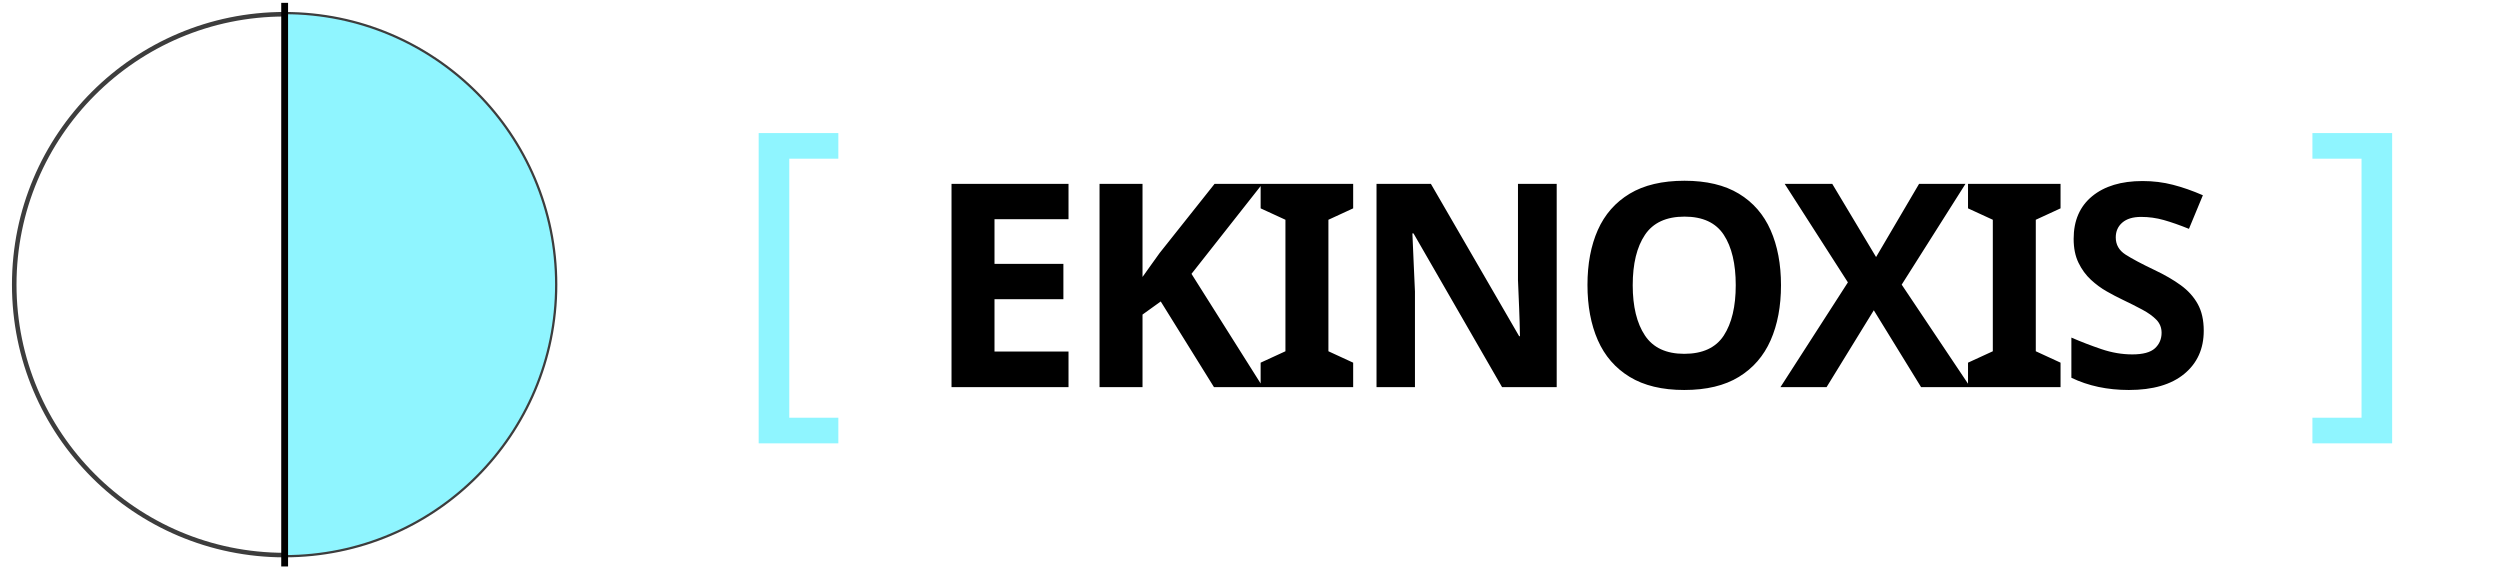
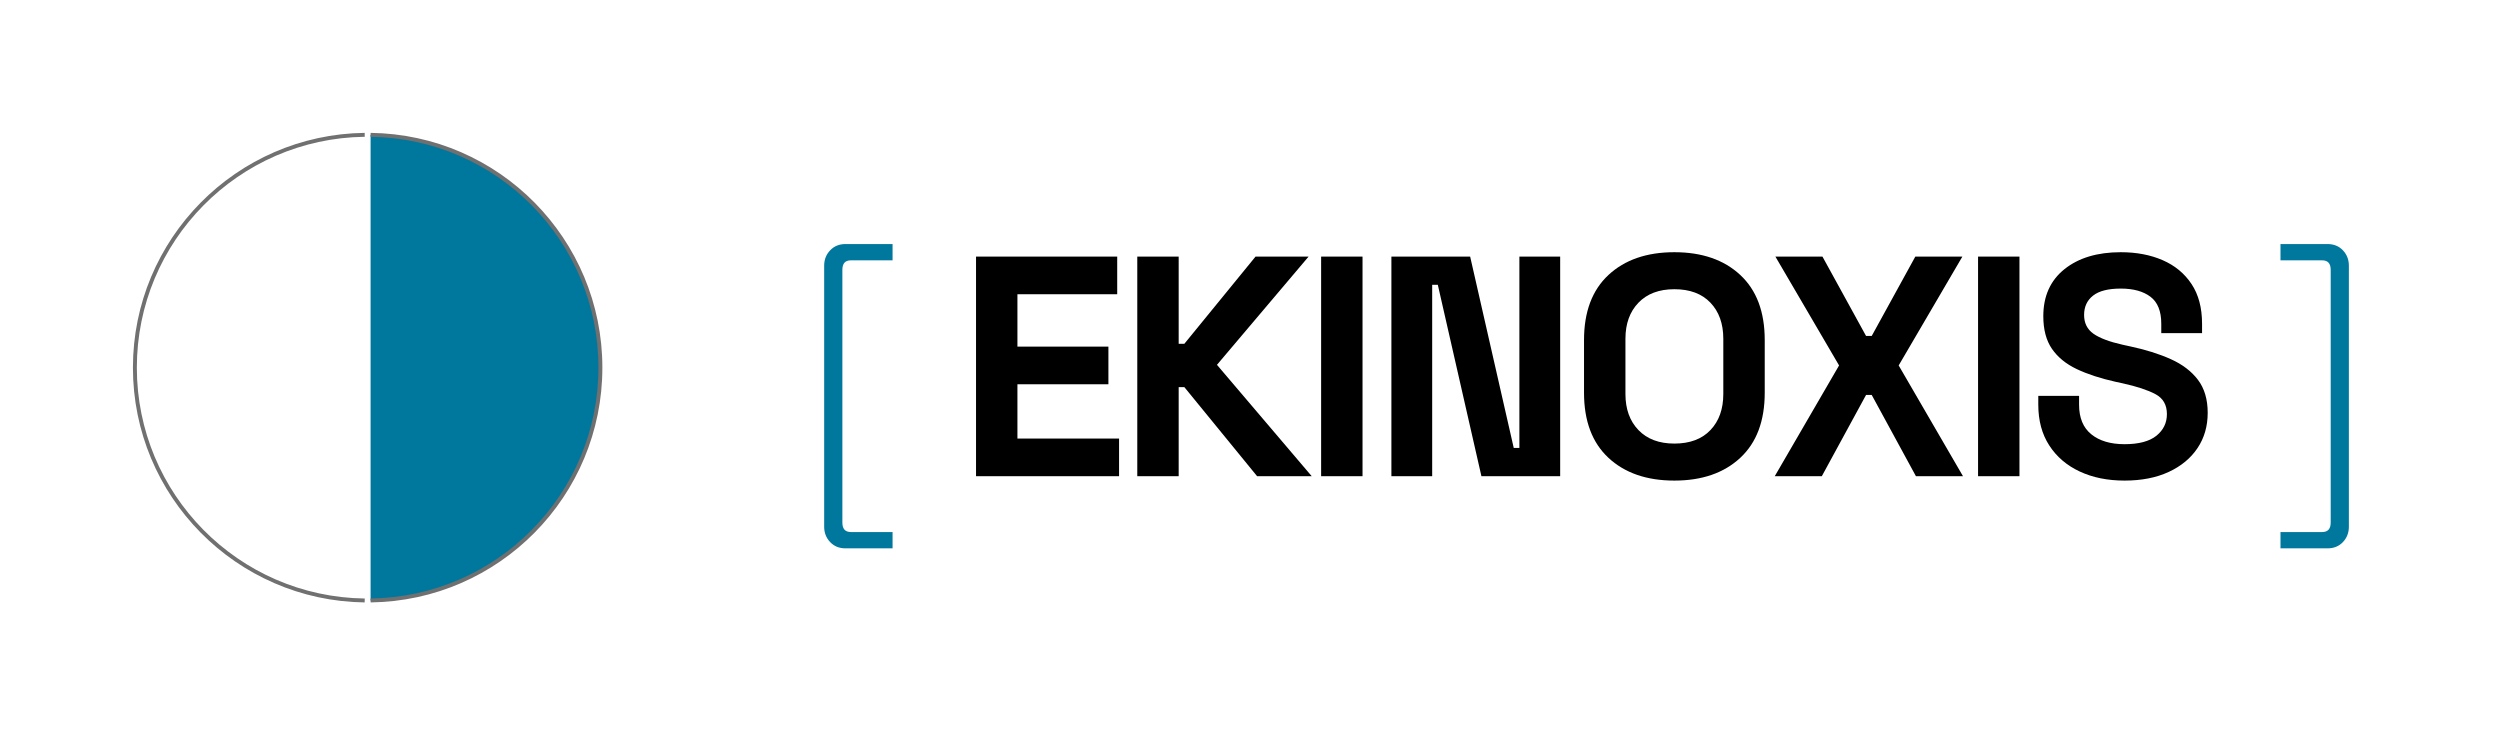
- <svg xmlns="http://www.w3.org/2000/svg" width="808" height="184" viewBox="0 0 808 184">
-   <circle cx="92" cy="92" r="87.4" fill="none" stroke="#3D3D3D" stroke-width="1.472" />
-   <path d="M 92 4.6 A 87.4 87.4 0 0 1 92 179.4 Z" fill="#8FF5FF" />
-   <line x1="92" y1="0.92" x2="92" y2="183.08" stroke="#000000" stroke-width="2.208" />
-   <g font-family="'Space Grotesk', sans-serif" font-weight="700" letter-spacing="-0.04em" text-anchor="start">
-     <text x="236" y="125.12" font-size="115" font-weight="300" fill="#8FF5FF">[</text>
-     <text x="299.25" y="125.12" font-size="92" fill="#000000">EKINOXIS</text>
-     <text x="744.5" y="125.12" font-size="115" font-weight="300" fill="#8FF5FF">]</text>
-   </g>
+ <svg xmlns="http://www.w3.org/2000/svg" width="1020" height="300" viewBox="0 0 1020 300" role="img" aria-label="Ekinoxis">
+   <path d="M 151.2 55.008 A 95 95 0 0 1 151.2 244.992 Z" fill="#00789e" />
+   <path d="M 151.2 55.008 A 95 95 0 0 1 151.2 244.992 M 148.8 244.992 A 95 95 0 0 1 148.8 55.008" fill="none" stroke="#707070" stroke-width="1.6" />
+   <path d="M364.17 223.73L344.97 223.73Q341.13 223.73 338.70 221.17Q336.26 218.61 336.26 214.90L336.26 214.90L336.26 108.40Q336.26 104.69 338.70 102.13Q341.13 99.57 344.97 99.57L344.97 99.57L364.17 99.57L364.17 106.22L347.14 106.22Q343.69 106.22 343.69 110.06L343.69 110.06L343.69 213.23Q343.69 217.07 347.14 217.07L347.14 217.07L364.17 217.07L364.17 223.73Z" fill="#00789e" />
+   <path d="M456.58 194.29L398.22 194.29L398.22 104.69L455.82 104.69L455.82 120.05L415.11 120.05L415.11 141.42L452.23 141.42L452.23 156.78L415.11 156.78L415.11 178.93L456.58 178.93L456.58 194.29Z" fill="#000000" />
+   <path d="M480.90 194.29L464.01 194.29L464.01 104.69L480.90 104.69L480.90 140.27L483.21 140.27L512.26 104.69L533.90 104.69L496.52 148.85L535.18 194.29L512.90 194.29L483.21 157.94L480.90 157.94L480.90 194.29Z" fill="#000000" />
+   <path d="M555.91 194.29L539.02 194.29L539.02 104.69L555.91 104.69L555.91 194.29Z" fill="#000000" />
+   <path d="M584.33 194.29L567.69 194.29L567.69 104.69L599.82 104.69L617.61 182.77L619.91 182.77L619.91 104.69L636.55 104.69L636.55 194.29L604.42 194.29L586.63 116.21L584.33 116.21L584.33 194.29Z" fill="#000000" />
+   <path d="M683.14 196.08L683.14 196.08Q666.25 196.08 656.26 186.80Q646.28 177.52 646.28 160.24L646.28 160.24L646.28 138.74Q646.28 121.46 656.26 112.18Q666.25 102.90 683.14 102.90L683.14 102.90Q700.04 102.90 710.02 112.18Q720.01 121.46 720.01 138.74L720.01 138.74L720.01 160.24Q720.01 177.52 710.02 186.80Q700.04 196.08 683.14 196.08ZM683.14 180.98L683.14 180.98Q692.62 180.98 697.86 175.47Q703.11 169.97 703.11 160.75L703.11 160.75L703.11 138.22Q703.11 129.01 697.86 123.50Q692.62 118.00 683.14 118.00L683.14 118.00Q673.80 118.00 668.49 123.50Q663.18 129.01 663.18 138.22L663.18 138.22L663.18 160.75Q663.18 169.97 668.49 175.47Q673.80 180.98 683.14 180.98Z" fill="#000000" />
+   <path d="M743.30 194.29L724.10 194.29L750.34 149.10L724.36 104.69L743.56 104.69L761.35 137.07L763.66 137.07L781.45 104.69L800.65 104.69L774.66 149.10L800.90 194.29L781.70 194.29L763.66 161.14L761.35 161.14L743.30 194.29Z" fill="#000000" />
+   <path d="M823.94 194.29L807.05 194.29L807.05 104.69L823.94 104.69L823.94 194.29Z" fill="#000000" />
+   <path d="M866.82 196.08L866.82 196.08Q856.46 196.08 848.52 192.37Q840.58 188.66 836.10 181.74Q831.62 174.83 831.62 165.10L831.62 165.10L831.62 161.52L848.26 161.52L848.26 165.10Q848.26 173.17 853.26 177.20Q858.25 181.23 866.82 181.23L866.82 181.23Q875.53 181.23 879.82 177.78Q884.10 174.32 884.10 168.94L884.10 168.94Q884.10 163.31 879.43 160.82Q874.76 158.32 866.06 156.40L866.06 156.40L863.11 155.76Q853.90 153.71 847.30 150.58Q840.71 147.44 837.19 142.32Q833.67 137.20 833.67 129.01L833.67 129.01Q833.67 116.72 842.31 109.81Q850.95 102.90 865.29 102.90L865.29 102.90Q874.89 102.90 882.38 106.16Q889.86 109.42 894.15 115.89Q898.44 122.35 898.44 132.08L898.44 132.08L898.44 135.92L881.80 135.92L881.80 132.08Q881.80 124.40 877.38 121.07Q872.97 117.74 865.29 117.74L865.29 117.74Q857.61 117.74 853.96 120.62Q850.31 123.50 850.31 128.50L850.31 128.50Q850.31 133.49 854.15 136.18Q857.99 138.86 866.06 140.66L866.06 140.66L869.00 141.30Q878.60 143.34 885.70 146.54Q892.81 149.74 896.78 154.99Q900.74 160.24 900.74 168.43L900.74 168.43Q900.74 176.62 896.58 182.83Q892.42 189.04 884.81 192.56Q877.19 196.08 866.82 196.08Z" fill="#000000" />
+   <path d="M949.64 223.73L930.44 223.73L930.44 217.07L947.46 217.07Q950.92 217.07 950.92 213.23L950.92 213.23L950.92 110.06Q950.92 106.22 947.46 106.22L947.46 106.22L930.44 106.22L930.44 99.57L949.64 99.57Q953.48 99.57 955.91 102.13Q958.34 104.69 958.34 108.40L958.34 108.40L958.34 214.90Q958.34 218.61 955.91 221.17Q953.48 223.73 949.64 223.73L949.64 223.73Z" fill="#00789e" />
</svg>
